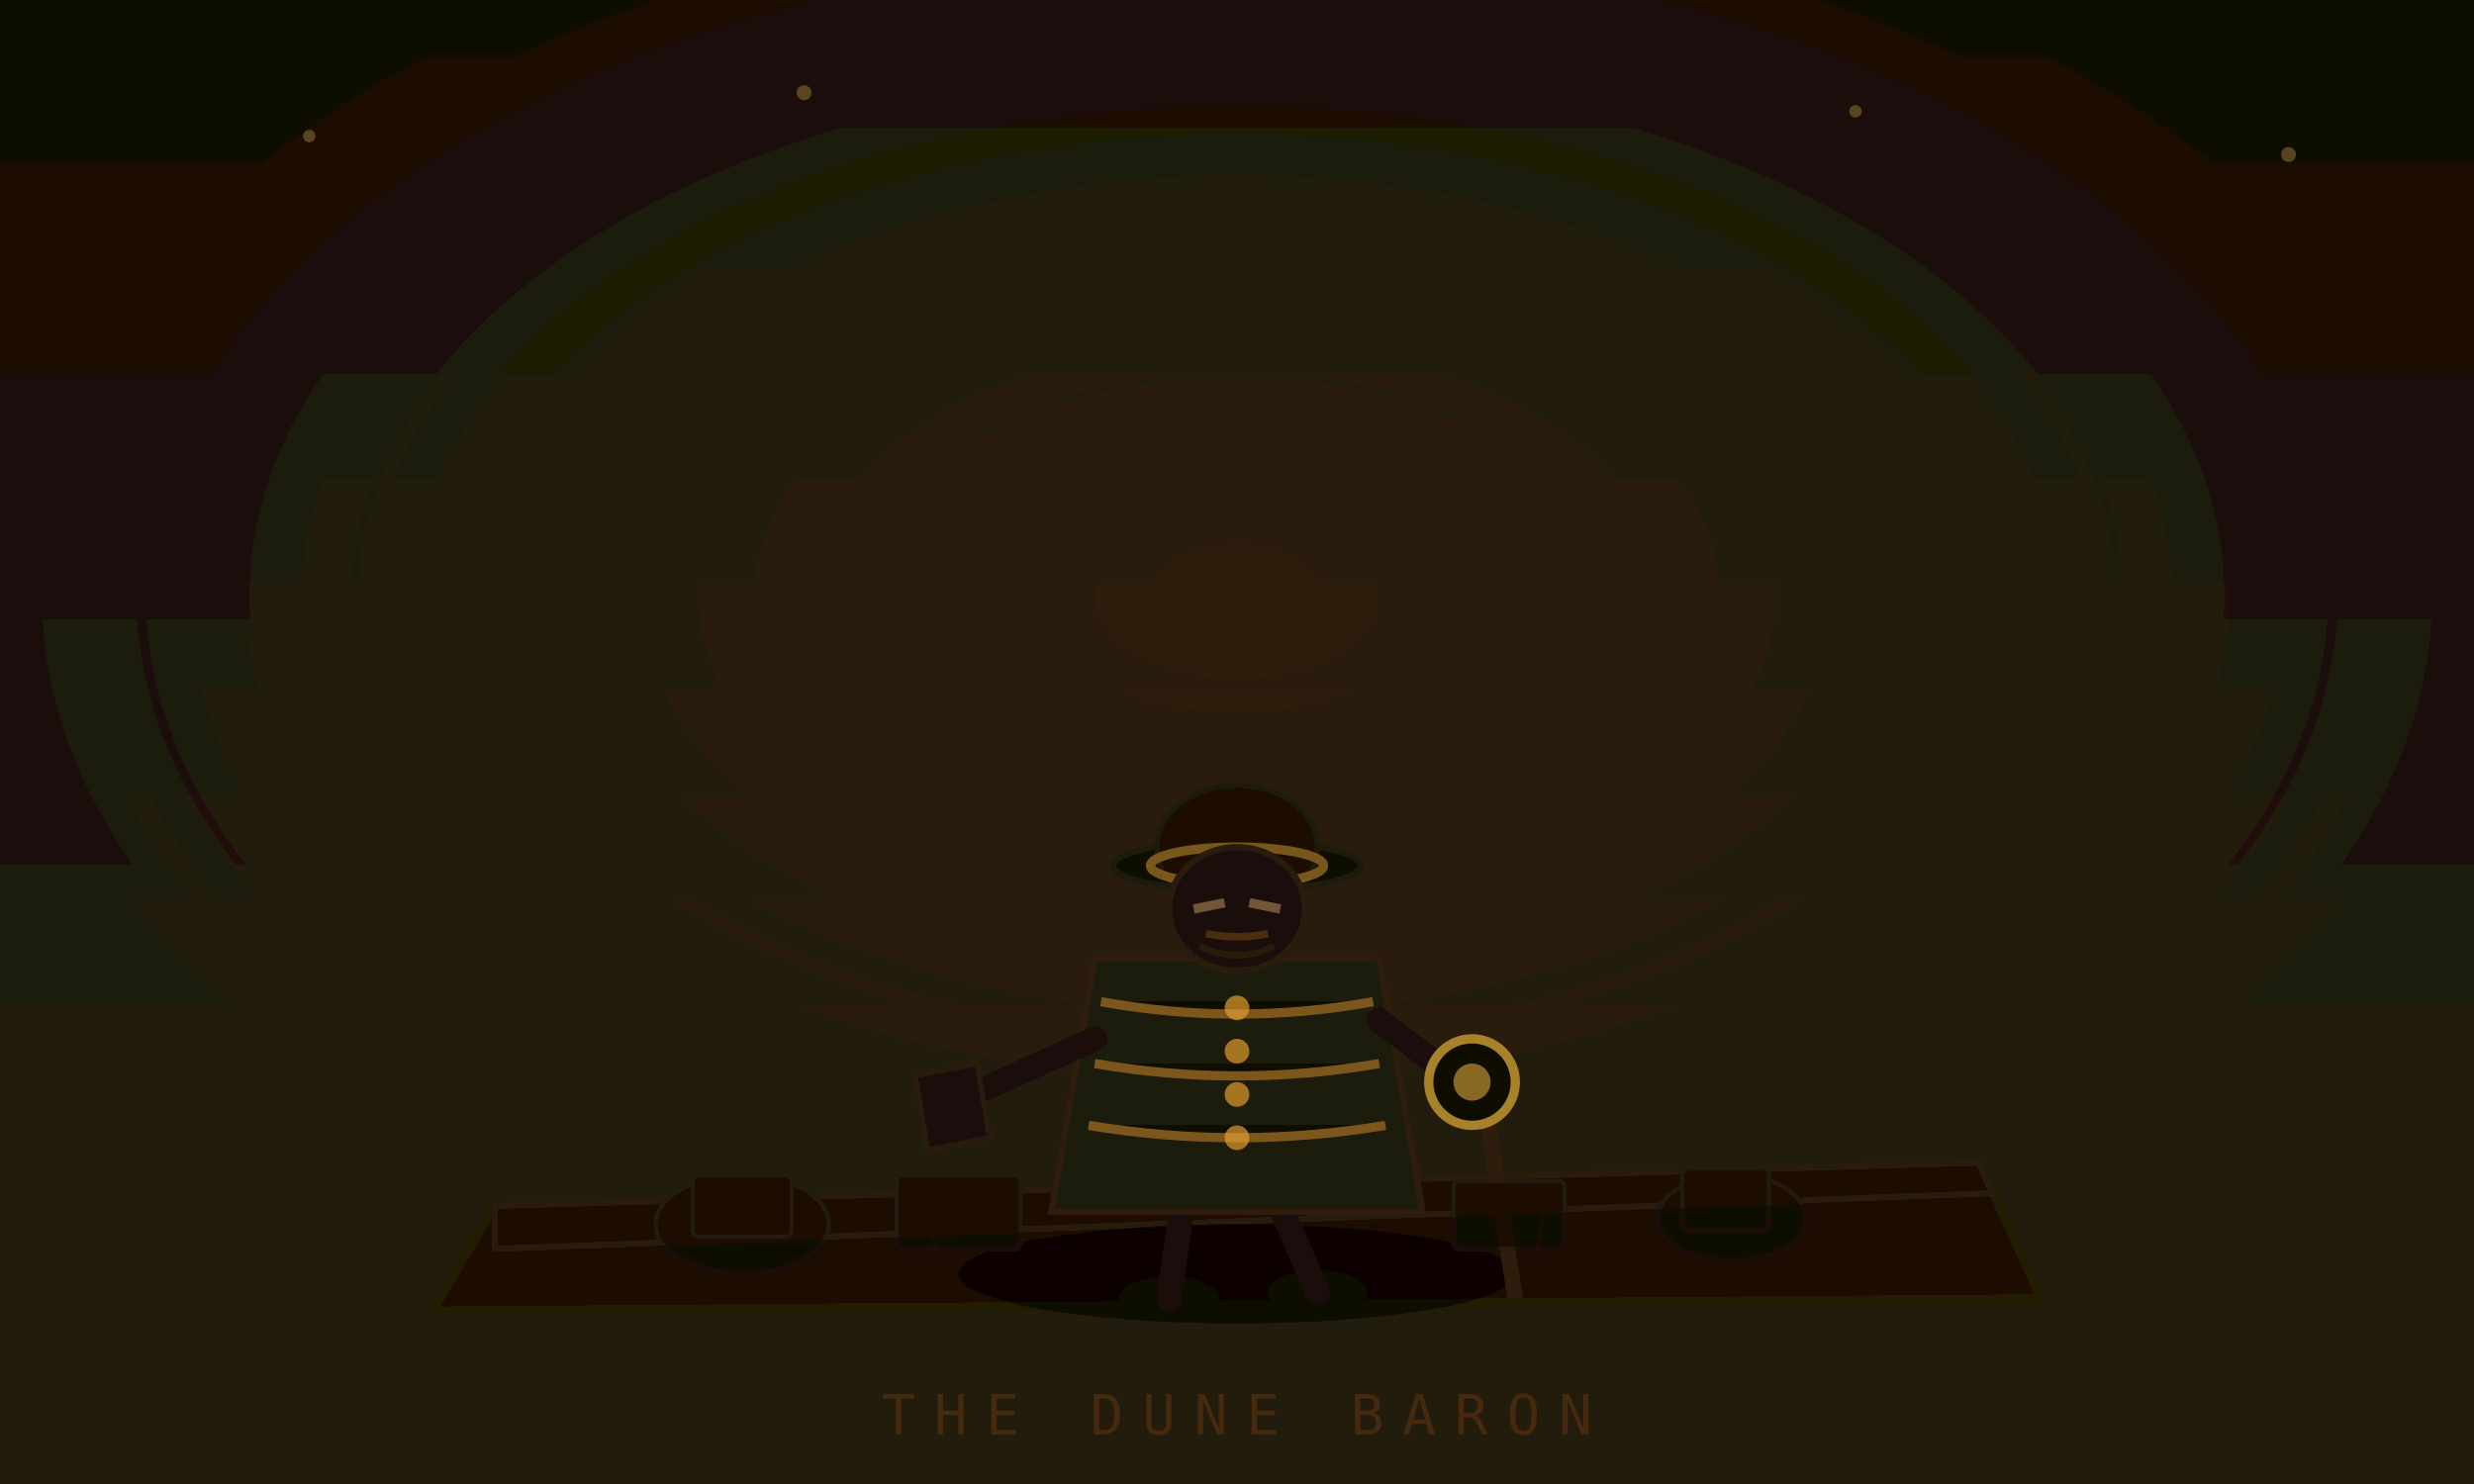
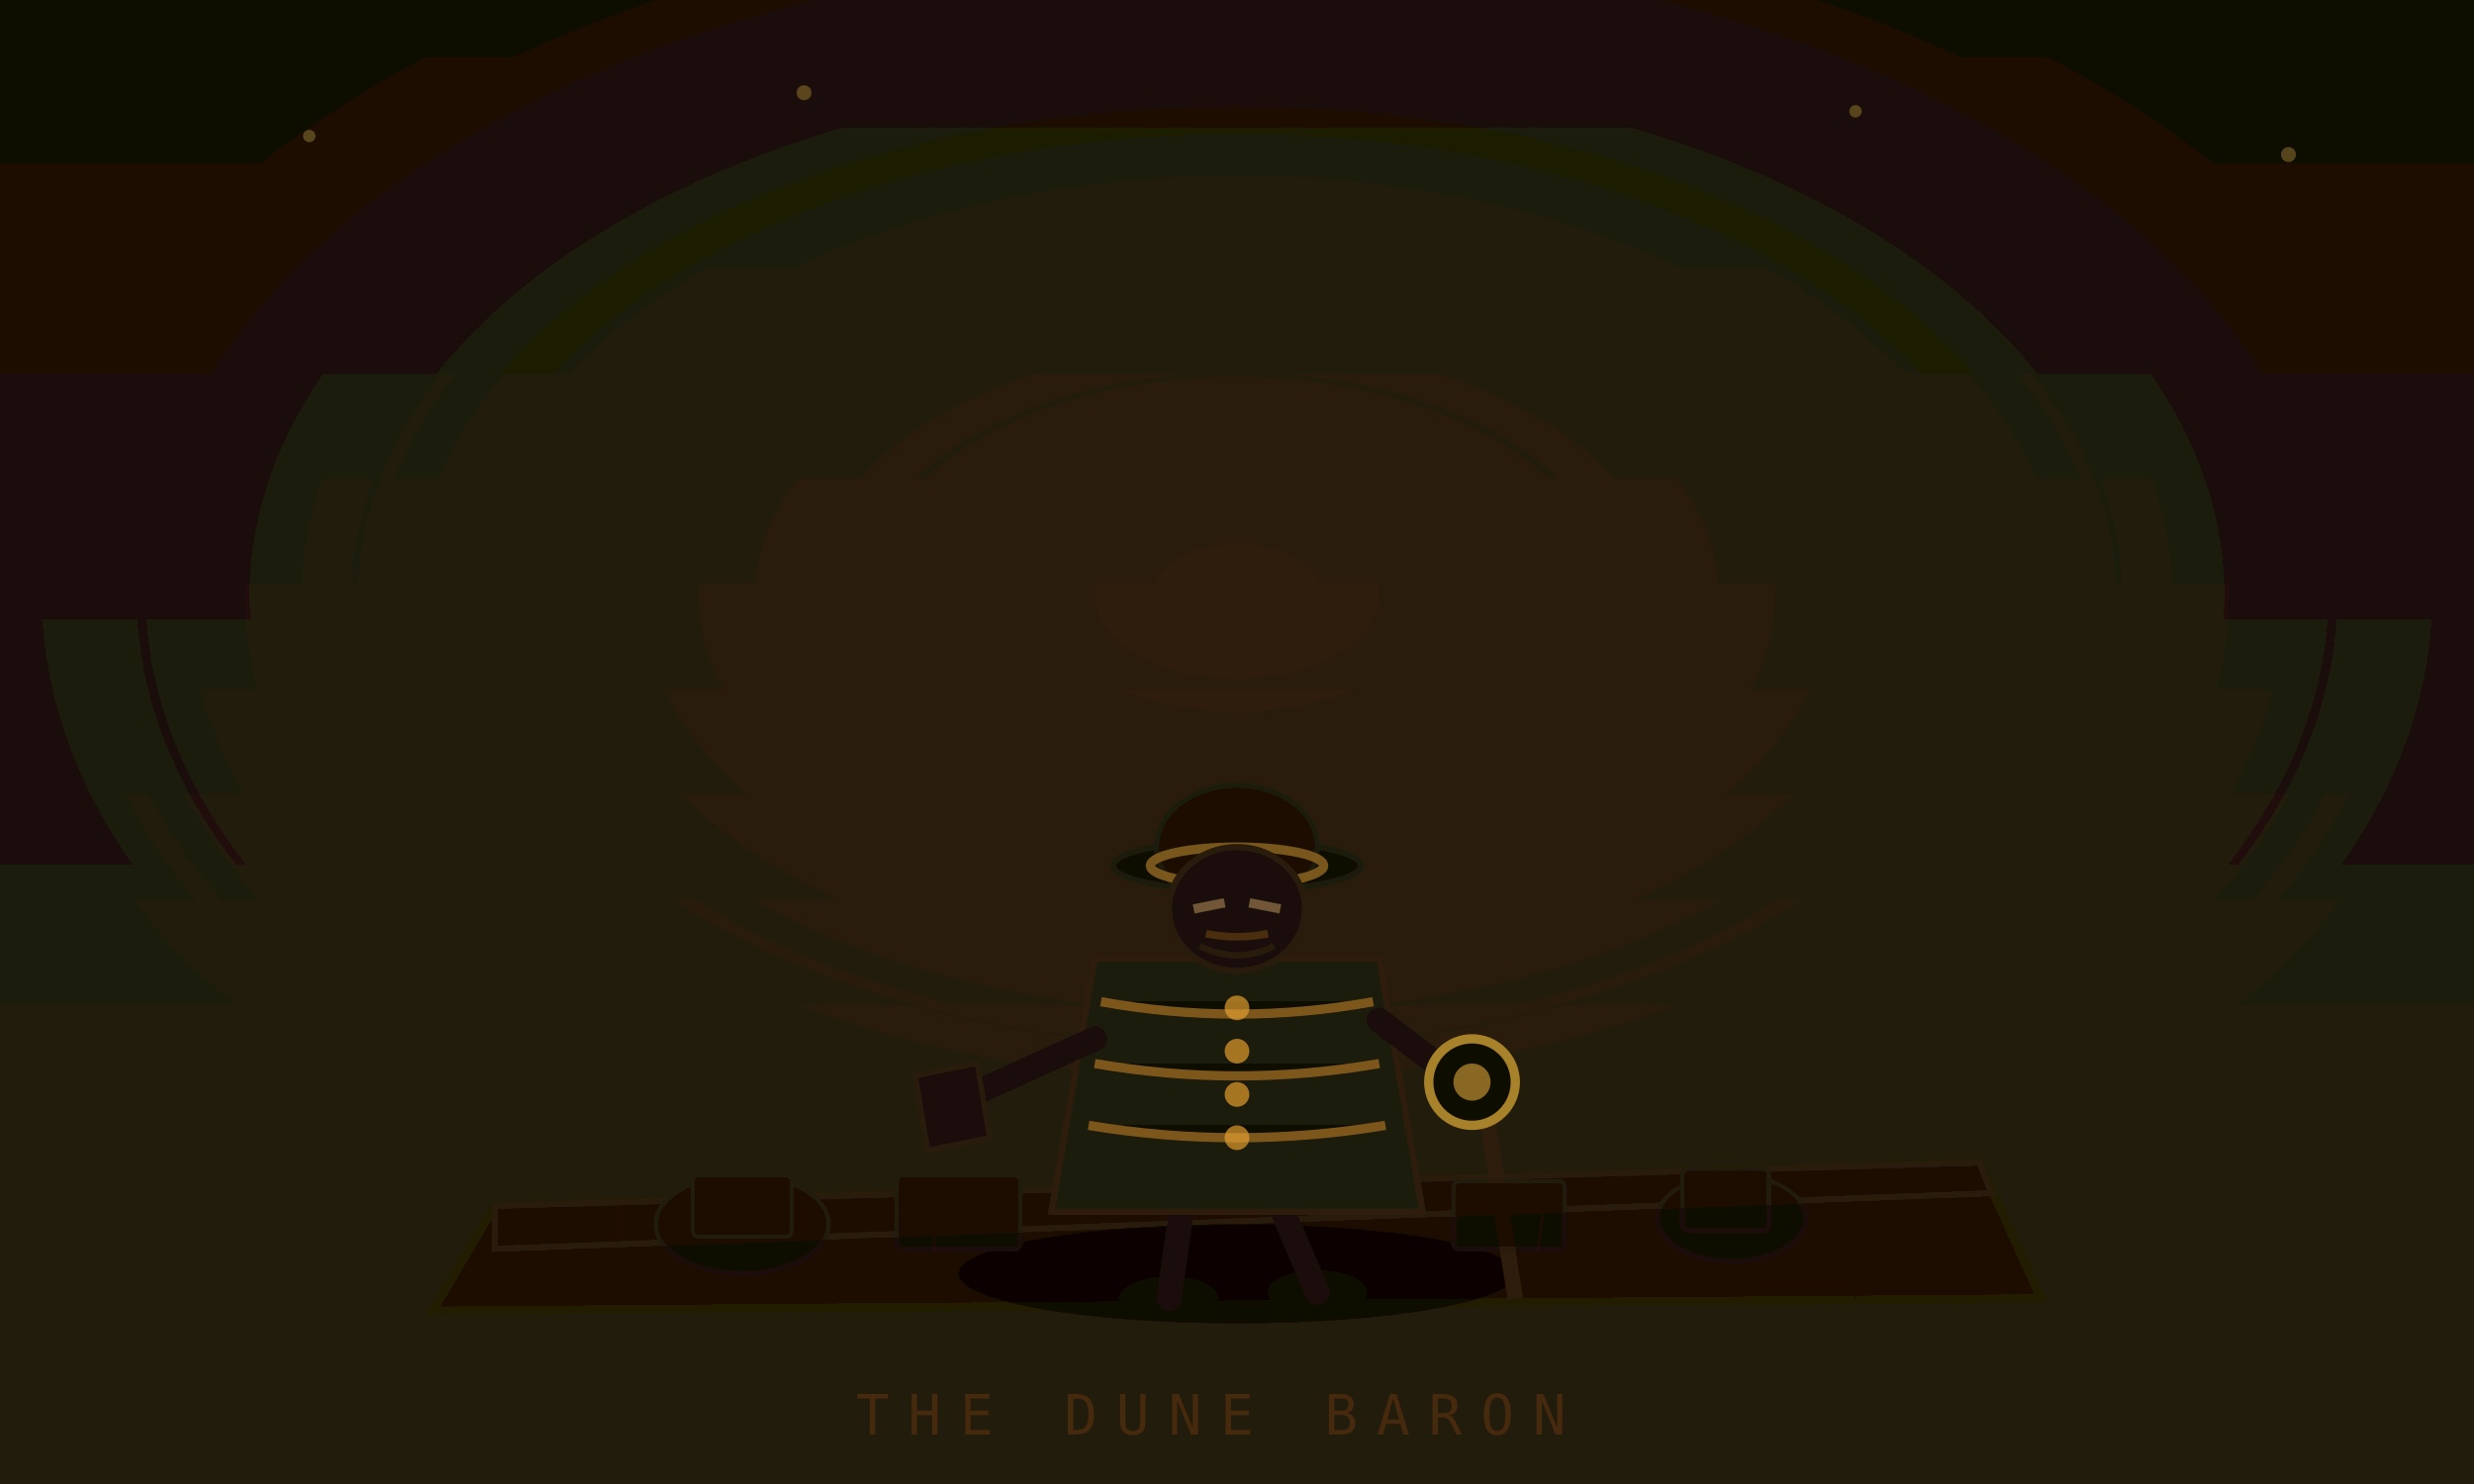
<svg xmlns="http://www.w3.org/2000/svg" viewBox="0 0 400 240" style="filter: brightness(1.4)">
  <rect width="400" height="240" fill="#0e0804" />
  <linearGradient id="baron-sky" x1="0" y1="0" x2="0" y2="1">
    <stop offset="0%" stop-color="#100e06" />
    <stop offset="100%" stop-color="#1e1408" />
  </linearGradient>
  <rect width="400" height="240" fill="url(#baron-sky)" />
  <radialGradient id="baron-warm" cx="50%" cy="40%" r="50%">
-     <stop offset="0%" stop-color="#583010" stop-opacity="0.25" />
+     <stop offset="0%" stop-color="#583010" stop-opacity="0.25">
+       <animate attributeName="stop-opacity" values="0.25;0.4;0.25" dur="7s" repeatCount="indefinite" />
+     </stop>
    <stop offset="100%" stop-color="#583010" stop-opacity="0" />
  </radialGradient>
  <rect width="400" height="240" fill="url(#baron-warm)" />
  <polygon points="80,195 320,188 330,210 70,212" fill="#120c04" stroke="#1c1206" stroke-width="1.5" />
  <polygon points="80,195 320,188 322,193 80,202" fill="#181006" stroke="#221408" stroke-width="1" />
  <g stroke="#1c1006" stroke-width="0.6" fill="none" opacity="0.4">
    <line x1="100" y1="195" x2="100" y2="210" />
    <line x1="150" y1="193" x2="152" y2="208" />
    <line x1="250" y1="192" x2="248" y2="207" />
    <line x1="300" y1="195" x2="300" y2="210" />
  </g>
  <ellipse cx="200" cy="206" rx="45" ry="8" fill="#080402" opacity="0.8" />
-   <ellipse cx="189" cy="210" rx="8" ry="3.5" fill="#100c04" />
-   <ellipse cx="213" cy="209" rx="8" ry="3.5" fill="#100c04" />
-   <line x1="191" y1="196" x2="189" y2="210" stroke="#141008" stroke-width="4" stroke-linecap="round" />
-   <line x1="207" y1="195" x2="213" y2="209" stroke="#141008" stroke-width="4" stroke-linecap="round" />
-   <polygon points="177,155 223,155 230,196 170,196" fill="#181208" stroke="#281808" stroke-width="1" />
-   <g stroke="#a07020" stroke-width="1.5" opacity="0.6">
-     <path d="M178,162 Q200,166 222,162" />
-     <path d="M177,172 Q200,176 223,172" />
-     <path d="M176,182 Q200,186 224,182" />
+   <g>
+     <animateTransform attributeName="transform" type="translate" values="0 0; 0 -1; 0 0; 0 -1; 0 0" dur="5s" repeatCount="indefinite" />
+     <ellipse cx="189" cy="210" rx="8" ry="3.5" fill="#100c04" />
+     <ellipse cx="213" cy="209" rx="8" ry="3.5" fill="#100c04" />
+     <line x1="191" y1="196" x2="189" y2="210" stroke="#141008" stroke-width="4" stroke-linecap="round" />
+     <line x1="207" y1="195" x2="213" y2="209" stroke="#141008" stroke-width="4" stroke-linecap="round" />
+     <polygon points="177,155 223,155 230,196 170,196" fill="#181208" stroke="#281808" stroke-width="1" />
+     <g stroke="#a07020" stroke-width="1.5" opacity="0.6">
+       <path d="M178,162 Q200,166 222,162" />
+       <path d="M177,172 Q200,176 223,172" />
+       <path d="M176,182 Q200,186 224,182" />
+       <animate attributeName="opacity" values="0.6;0.9;0.6" dur="5s" repeatCount="indefinite" />
+     </g>
+     <circle cx="200" cy="163" r="2" fill="#c08828" opacity="0.7">
+       <animate attributeName="opacity" values="0.7;1;0.7" dur="4s" repeatCount="indefinite" />
+     </circle>
+     <circle cx="200" cy="170" r="2" fill="#c08828" opacity="0.7">
+       <animate attributeName="opacity" values="0.7;1;0.7" dur="4s" begin="0.3s" repeatCount="indefinite" />
+     </circle>
+     <circle cx="200" cy="177" r="2" fill="#c08828" opacity="0.7">
+       <animate attributeName="opacity" values="0.7;1;0.7" dur="4s" begin="0.6s" repeatCount="indefinite" />
+     </circle>
+     <circle cx="200" cy="184" r="2" fill="#c08828" opacity="0.7">
+       <animate attributeName="opacity" values="0.7;1;0.7" dur="4s" begin="0.9s" repeatCount="indefinite" />
+     </circle>
+     <ellipse cx="200" cy="140" rx="20" ry="4" fill="#0e0c04" stroke="#181208" stroke-width="1" />
+     <ellipse cx="200" cy="137" rx="13" ry="10" fill="#121006" stroke="#181408" stroke-width="0.8" />
+     <ellipse cx="200" cy="140" rx="14" ry="3" fill="none" stroke="#a07020" stroke-width="1.5" opacity="0.6">
+       <animate attributeName="stroke-opacity" values="0.6;1;0.6" dur="6s" repeatCount="indefinite" />
+     </ellipse>
+     <ellipse cx="200" cy="147" rx="11" ry="10" fill="#141008" stroke="#201408" stroke-width="1" />
+     <line x1="193" y1="147" x2="198" y2="146" stroke="#806040" stroke-width="1.5" opacity="0.7" />
+     <line x1="202" y1="146" x2="207" y2="147" stroke="#806040" stroke-width="1.5" opacity="0.7" />
+     <path d="M194,153 Q200,156 206,153" stroke="#201808" stroke-width="1" fill="none" />
+     <path d="M195,151 Q200,152 205,151" stroke="#402808" stroke-width="1.2" fill="none" />
+     <line x1="177" y1="168" x2="155" y2="178" stroke="#141008" stroke-width="4" stroke-linecap="round" />
+     <polygon points="148,174 158,172 160,184 150,186" fill="#161008" stroke="#221408" stroke-width="0.8" />
+     <line x1="223" y1="165" x2="240" y2="178" stroke="#141008" stroke-width="4" stroke-linecap="round" />
+     <line x1="240" y1="178" x2="245" y2="210" stroke="#281808" stroke-width="2.5" />
+     <circle cx="238" cy="175" r="7" fill="#100c04" stroke="#907020" stroke-width="1.5" />
+     <circle cx="238" cy="175" r="3" fill="#a07828" opacity="0.7">
+       <animate attributeName="r" values="3;4;3" dur="4s" repeatCount="indefinite" />
+       <animate attributeName="opacity" values="0.7;1;0.7" dur="4s" repeatCount="indefinite" />
+     </circle>
  </g>
-   <g fill="#c08828" opacity="0.7">
-     <circle cx="200" cy="163" r="2" />
-     <circle cx="200" cy="170" r="2" />
-     <circle cx="200" cy="177" r="2" />
-     <circle cx="200" cy="184" r="2" />
-   </g>
-   <ellipse cx="200" cy="140" rx="20" ry="4" fill="#0e0c04" stroke="#181208" stroke-width="1" />
-   <ellipse cx="200" cy="137" rx="13" ry="10" fill="#121006" stroke="#181408" stroke-width="0.8" />
-   <ellipse cx="200" cy="140" rx="14" ry="3" fill="none" stroke="#a07020" stroke-width="1.5" opacity="0.6" />
-   <ellipse cx="200" cy="147" rx="11" ry="10" fill="#141008" stroke="#201408" stroke-width="1" />
-   <line x1="193" y1="147" x2="198" y2="146" stroke="#806040" stroke-width="1.5" opacity="0.7" />
-   <line x1="202" y1="146" x2="207" y2="147" stroke="#806040" stroke-width="1.5" opacity="0.7" />
-   <path d="M194,153 Q200,156 206,153" stroke="#201808" stroke-width="1" fill="none" />
-   <path d="M195,151 Q200,152 205,151" stroke="#402808" stroke-width="1.2" fill="none" />
-   <line x1="177" y1="168" x2="155" y2="178" stroke="#141008" stroke-width="4" stroke-linecap="round" />
-   <polygon points="148,174 158,172 160,184 150,186" fill="#161008" stroke="#221408" stroke-width="0.8" />
-   <line x1="223" y1="165" x2="240" y2="178" stroke="#141008" stroke-width="4" stroke-linecap="round" />
-   <line x1="240" y1="178" x2="245" y2="210" stroke="#281808" stroke-width="2.5" />
-   <circle cx="238" cy="175" r="7" fill="#100c04" stroke="#907020" stroke-width="1.5" />
-   <circle cx="238" cy="175" r="3" fill="#a07828" opacity="0.7" />
  <g fill="#100c04" stroke="#1c1208" stroke-width="0.8" opacity="0.7">
    <ellipse cx="120" cy="198" rx="14" ry="8" />
    <rect x="112" y="190" width="16" height="10" rx="1" />
    <ellipse cx="280" cy="197" rx="12" ry="7" />
    <rect x="272" y="189" width="14" height="10" rx="1" />
    <rect x="145" y="190" width="20" height="12" rx="1" />
    <rect x="235" y="191" width="18" height="11" rx="1" />
  </g>
-   <g fill="#d0a040" opacity="0.3">
-     <circle cx="50" cy="22" r="1" />
-     <circle cx="130" cy="15" r="1.2" />
-     <circle cx="300" cy="18" r="1" />
-     <circle cx="370" cy="25" r="1.2" />
-   </g>
-   <text x="200" y="232" font-family="monospace" font-size="9" fill="#3a2008" text-anchor="middle" letter-spacing="3">THE DUNE BARON</text>
+   <circle cx="50" cy="22" r="1" fill="#d0a040" opacity="0.3">
+     <animate attributeName="opacity" values="0.3;0.7;0.1;0.5;0.3" dur="6s" repeatCount="indefinite" />
+   </circle>
+   <circle cx="130" cy="15" r="1.2" fill="#d0a040" opacity="0.3">
+     <animate attributeName="opacity" values="0.3;0.8;0.15;0.6;0.3" dur="8s" begin="1s" repeatCount="indefinite" />
+   </circle>
+   <circle cx="300" cy="18" r="1" fill="#d0a040" opacity="0.3">
+     <animate attributeName="opacity" values="0.3;0.7;0.1;0.5;0.3" dur="5s" begin="2s" repeatCount="indefinite" />
+   </circle>
+   <circle cx="370" cy="25" r="1.2" fill="#d0a040" opacity="0.3">
+     <animate attributeName="opacity" values="0.3;0.9;0.2;0.6;0.3" dur="7s" begin="3s" repeatCount="indefinite" />
+   </circle>
+   <text x="200" y="232" font-family="monospace" font-size="9" fill="#3a2008" text-anchor="middle" letter-spacing="3">THE DUNE BARON
+     <animate attributeName="opacity" values="0.7;1;0.7" dur="8s" repeatCount="indefinite" />
+   </text>
</svg>
